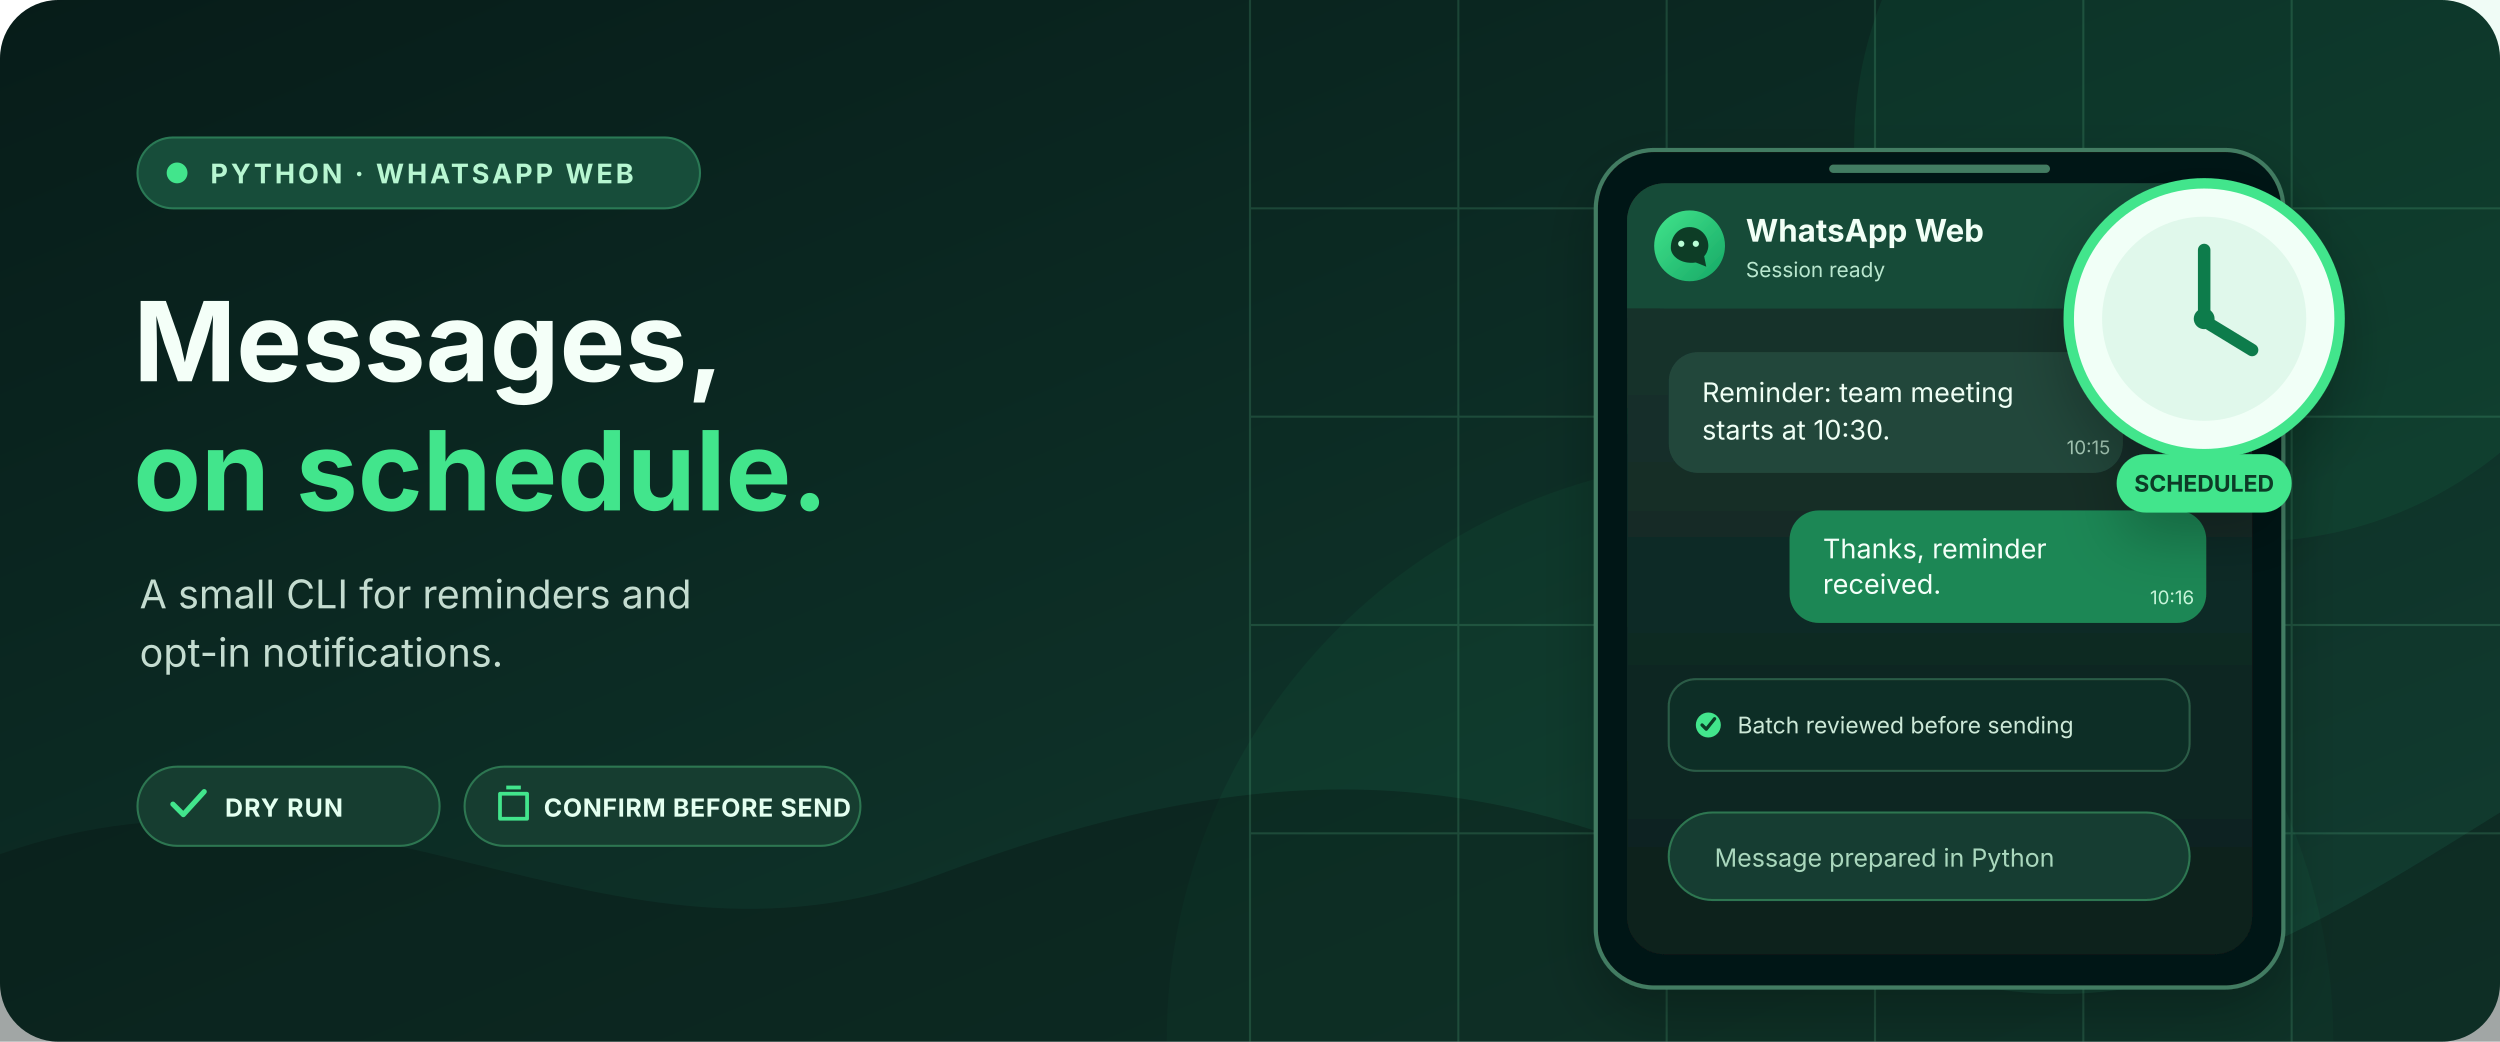
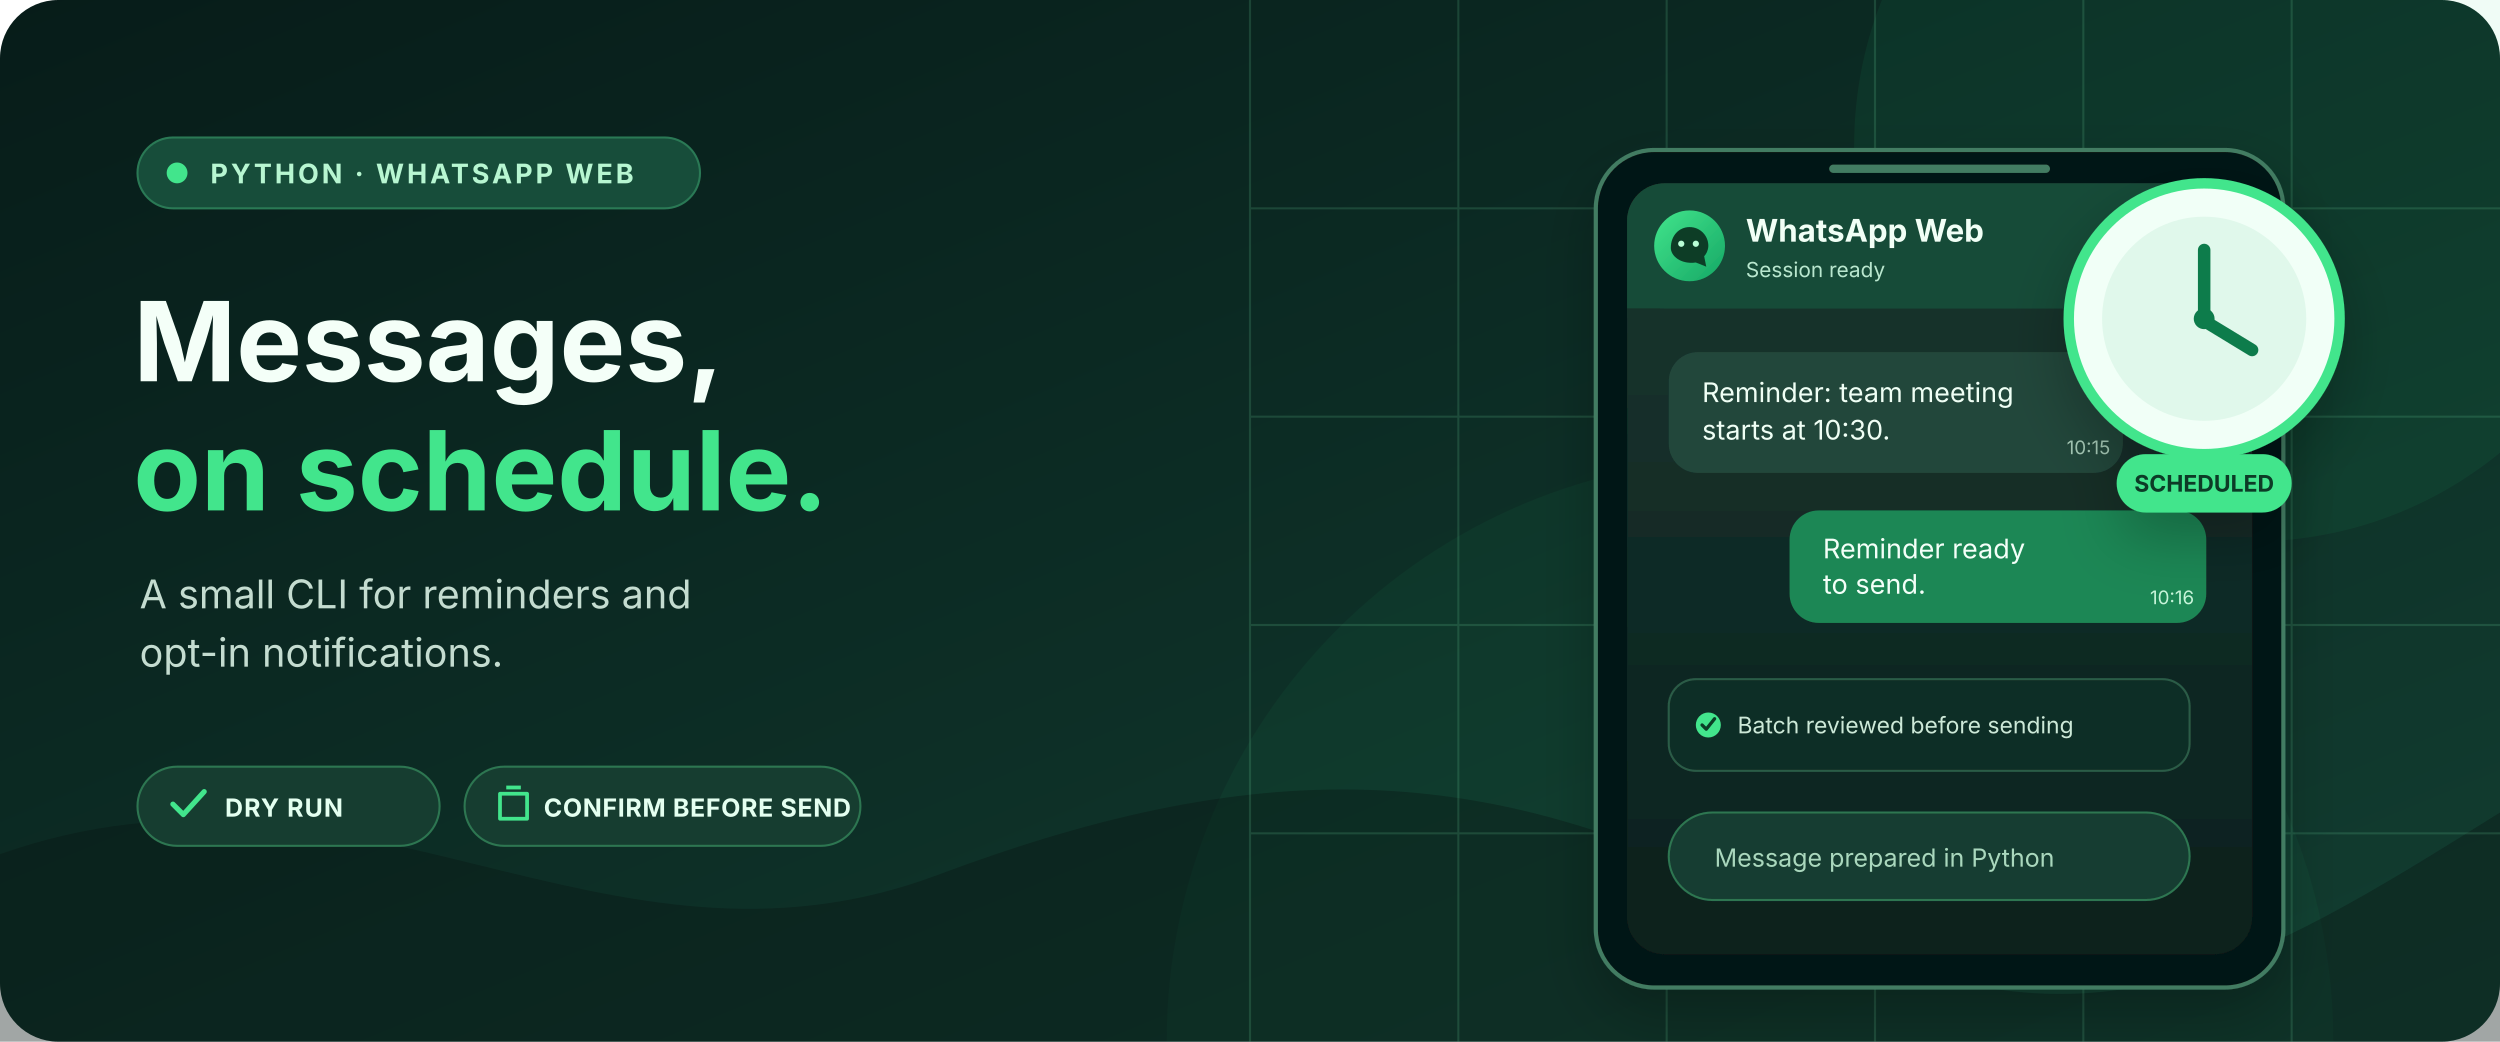
<svg xmlns="http://www.w3.org/2000/svg" width="1200" height="500" viewBox="0 0 1200 500" role="img" aria-labelledby="title desc">
  <defs>
    <linearGradient id="background" x1="0" y1="0" x2="1" y2="1">
      <stop offset="0" stop-color="#071c19" />
      <stop offset="1" stop-color="#123e31" />
    </linearGradient>
    <linearGradient id="green" x1="0" y1="0" x2="1" y2="1">
      <stop offset="0" stop-color="#42e58c" />
      <stop offset="1" stop-color="#16a765" />
    </linearGradient>
    <linearGradient id="phone" x1="0" y1="0" x2="0" y2="1">
      <stop offset="0" stop-color="#17352f" />
      <stop offset="1" stop-color="#0b211d" />
    </linearGradient>
    <filter id="shadow" x="-30%" y="-30%" width="160%" height="160%">
      <feDropShadow dx="0" dy="12" stdDeviation="14" flood-color="#000" flood-opacity=".24" />
    </filter>
  </defs>
  <rect width="1200" height="500" rx="28" fill="url(#background)" />
  <circle cx="1080" cy="70" r="190" fill="#24d878" opacity=".07" />
  <circle cx="840" cy="500" r="280" fill="#24d878" opacity=".05" />
  <path d="M0 410 C170 350 290 480 450 420 S720 365 860 440 S1080 465 1200 390 V500 H0Z" fill="#071512" opacity=".38" />
  <g opacity=".16" stroke="#79e9ad" stroke-width="1">
    <path d="M600 0V500 M700 0V500 M800 0V500 M900 0V500 M1000 0V500 M1100 0V500" />
    <path d="M600 100H1200 M600 200H1200 M600 300H1200 M600 400H1200" />
  </g>
  <g font-family="Inter, Segoe UI, Arial, sans-serif">
    <rect x="66" y="66" width="270" height="34" rx="17" fill="#174d3a" stroke="#2a7955" />
    <circle cx="85" cy="83" r="5" fill="#42e58c" />
    <text x="101" y="88" font-size="13" font-weight="700" letter-spacing="1.4" fill="#b7f6d1">PYTHON · WHATSAPP WEB</text>
    <text x="64" y="183" font-size="53" font-weight="750" fill="#f4fff8">Messages,</text>
    <text x="64" y="245" font-size="53" font-weight="750" fill="#42e58c">on schedule.</text>
    <text x="67" y="292" font-size="19" fill="#c4dcd0">A small CLI for reminders and</text>
    <text x="67" y="320" font-size="19" fill="#c4dcd0">opt-in notifications.</text>
    <g transform="translate(66 368)">
      <rect width="145" height="38" rx="19" fill="#163d30" stroke="#2d7651" />
      <path d="M17 18l5 5 10-11" fill="none" stroke="#42e58c" stroke-width="2.5" stroke-linecap="round" stroke-linejoin="round" />
      <text x="42" y="24" font-size="12" font-weight="650" letter-spacing=".5" fill="#e4fff0">DRY RUN</text>
      <rect x="157" width="190" height="38" rx="19" fill="#163d30" stroke="#2d7651" />
      <path d="M174 13h13v12h-13z M177 10h7" fill="none" stroke="#42e58c" stroke-width="1.8" stroke-linejoin="round" />
      <text x="195" y="24" font-size="12" font-weight="650" letter-spacing=".3" fill="#e4fff0">CONFIRM BEFORE SEND</text>
    </g>
  </g>
  <g filter="url(#shadow)" transform="translate(720 52)">
    <rect x="46" y="20" width="330" height="402" rx="28" fill="#061512" stroke="#427b62" stroke-width="2" />
    <rect x="61" y="36" width="300" height="370" rx="18" fill="url(#phone)" />
    <path d="M160 29h102" stroke="#427b62" stroke-width="4" stroke-linecap="round" />
    <rect x="61" y="36" width="300" height="60" rx="18" fill="#174b37" />
    <rect x="61" y="78" width="300" height="18" fill="#174b37" />
    <circle cx="91" cy="66" r="17" fill="url(#green)" />
    <path d="M82 67c0-6 4-10 9-10s9 4 9 9c0 2-1 4-2 5l1 5-5-2c-7 1-12-3-12-7z" fill="#083e28" />
    <circle cx="87" cy="65" r="1.5" fill="#b9ffd6" />
    <circle cx="94" cy="65" r="1.5" fill="#b9ffd6" />
    <text x="118" y="64" font-family="Inter, Segoe UI, Arial, sans-serif" font-size="15" font-weight="700" fill="#f1fff6">WhatsApp Web</text>
    <text x="118" y="81" font-family="Inter, Segoe UI, Arial, sans-serif" font-size="10" fill="#b9e7cf">Session ready</text>
    <rect x="81" y="117" width="218" height="58" rx="14" fill="#23463a" />
    <text x="97" y="141" font-family="Inter, Segoe UI, Arial, sans-serif" font-size="13" fill="#effff5">Reminder: team meeting</text>
    <text x="97" y="159" font-family="Inter, Segoe UI, Arial, sans-serif" font-size="13" fill="#effff5">starts at 10:30.</text>
    <text x="272" y="166" font-family="Inter, Segoe UI, Arial, sans-serif" font-size="9" fill="#a5c9b6">10:15</text>
    <rect x="139" y="193" width="200" height="54" rx="14" fill="#1d8755" />
-     <text x="155" y="216" font-family="Inter, Segoe UI, Arial, sans-serif" font-size="13" fill="#f3fff8">Thanks, reminder</text>
-     <text x="155" y="233" font-family="Inter, Segoe UI, Arial, sans-serif" font-size="13" fill="#f3fff8">received.</text>
+     <text x="155" y="216" font-family="Inter, Segoe UI, Arial, sans-serif" font-size="13" fill="#f3fff8">Reminder ready</text>
+     <text x="155" y="233" font-family="Inter, Segoe UI, Arial, sans-serif" font-size="13" fill="#f3fff8">to send.</text>
    <text x="312" y="238" font-family="Inter, Segoe UI, Arial, sans-serif" font-size="9" fill="#c6f4d9">10:16</text>
    <rect x="81" y="274" width="250" height="44" rx="13" fill="#102d25" stroke="#2c5c47" />
    <circle cx="100" cy="296" r="6" fill="#42e58c" />
    <path d="M97 296l2 2 4-5" fill="none" stroke="#083e28" stroke-width="1.6" stroke-linecap="round" stroke-linejoin="round" />
    <text x="114" y="300" font-family="Inter, Segoe UI, Arial, sans-serif" font-size="11" fill="#cce9d8">Batch reviewed before sending</text>
    <rect x="81" y="338" width="250" height="42" rx="21" fill="#173d30" stroke="#2d7651" />
    <text x="103" y="364" font-family="Inter, Segoe UI, Arial, sans-serif" font-size="12" fill="#a9d7bd">Message prepared in Python</text>
  </g>
  <g filter="url(#shadow)" transform="translate(980 75)">
    <circle cx="78" cy="78" r="65" fill="#f1fff7" stroke="#42e58c" stroke-width="5" />
    <circle cx="78" cy="78" r="49" fill="#e0f8eb" />
    <path d="M78 45v34l23 14" fill="none" stroke="#117b4c" stroke-width="6" stroke-linecap="round" stroke-linejoin="round" />
    <circle cx="78" cy="78" r="5" fill="#117b4c" />
    <rect x="36" y="143" width="84" height="28" rx="14" fill="#42e58c" />
    <text x="78" y="161" text-anchor="middle" font-family="Inter, Segoe UI, Arial, sans-serif" font-size="11" font-weight="750" fill="#083b27">SCHEDULED</text>
  </g>
</svg>
